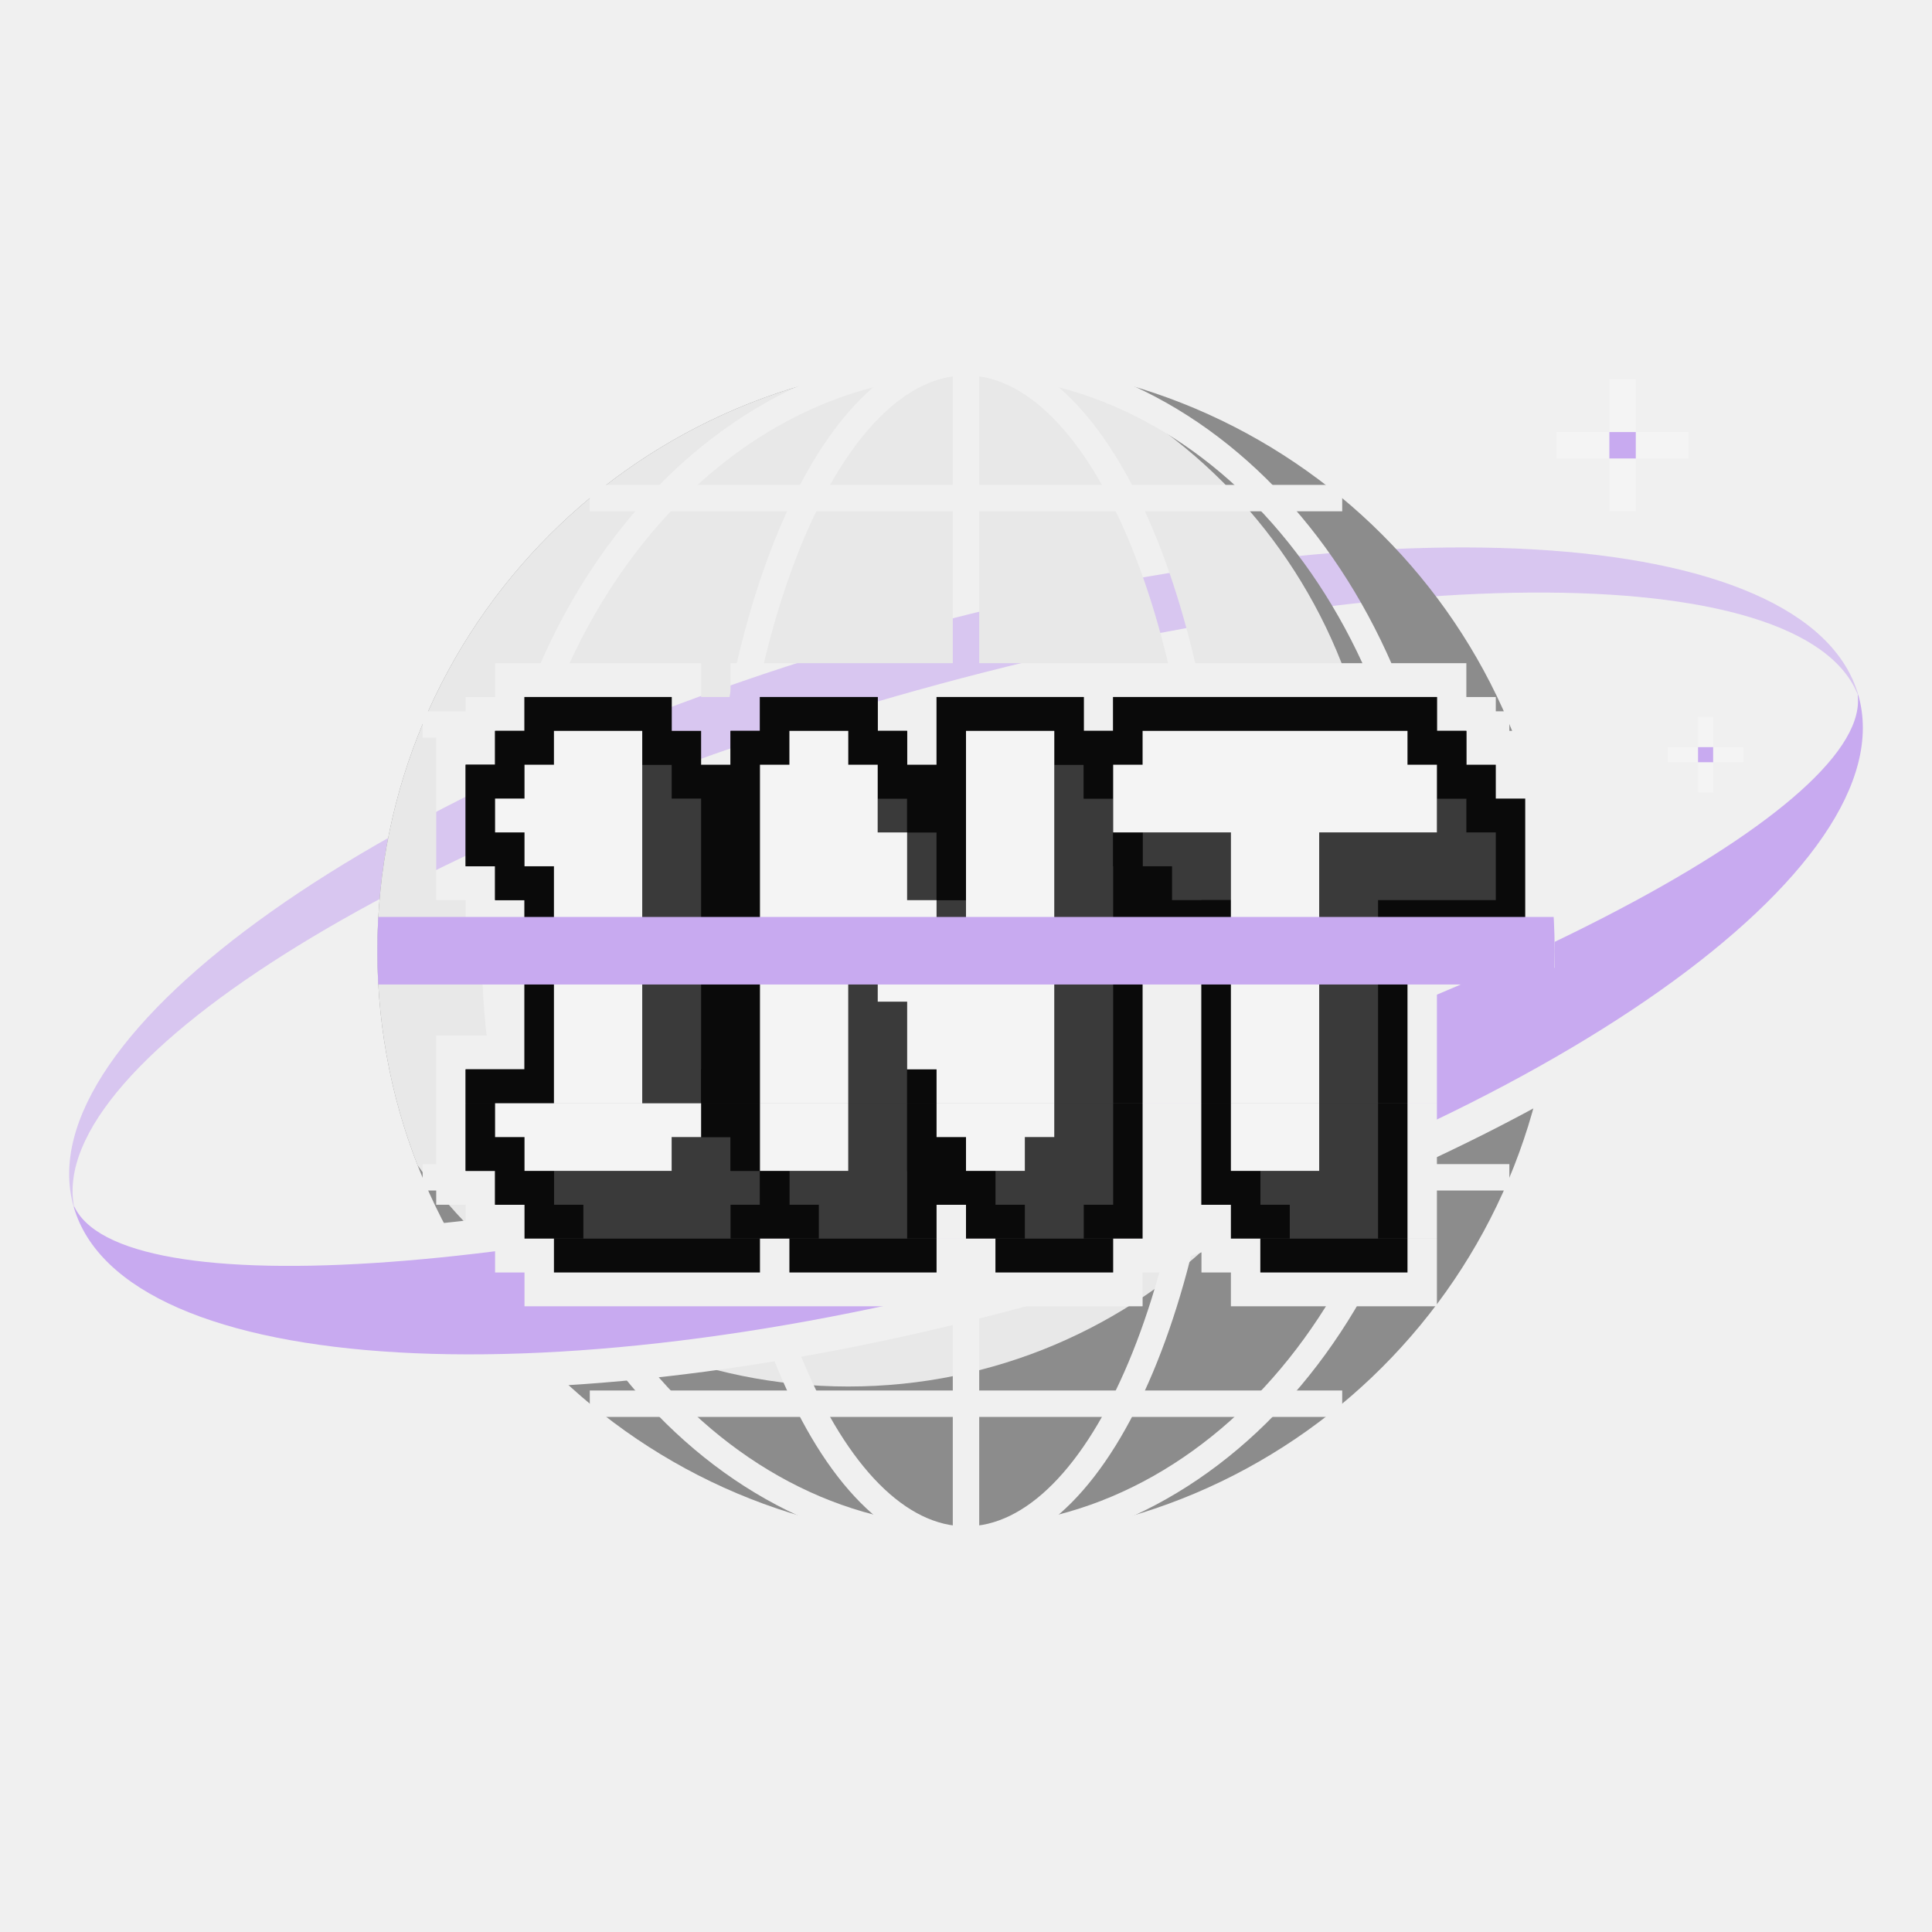
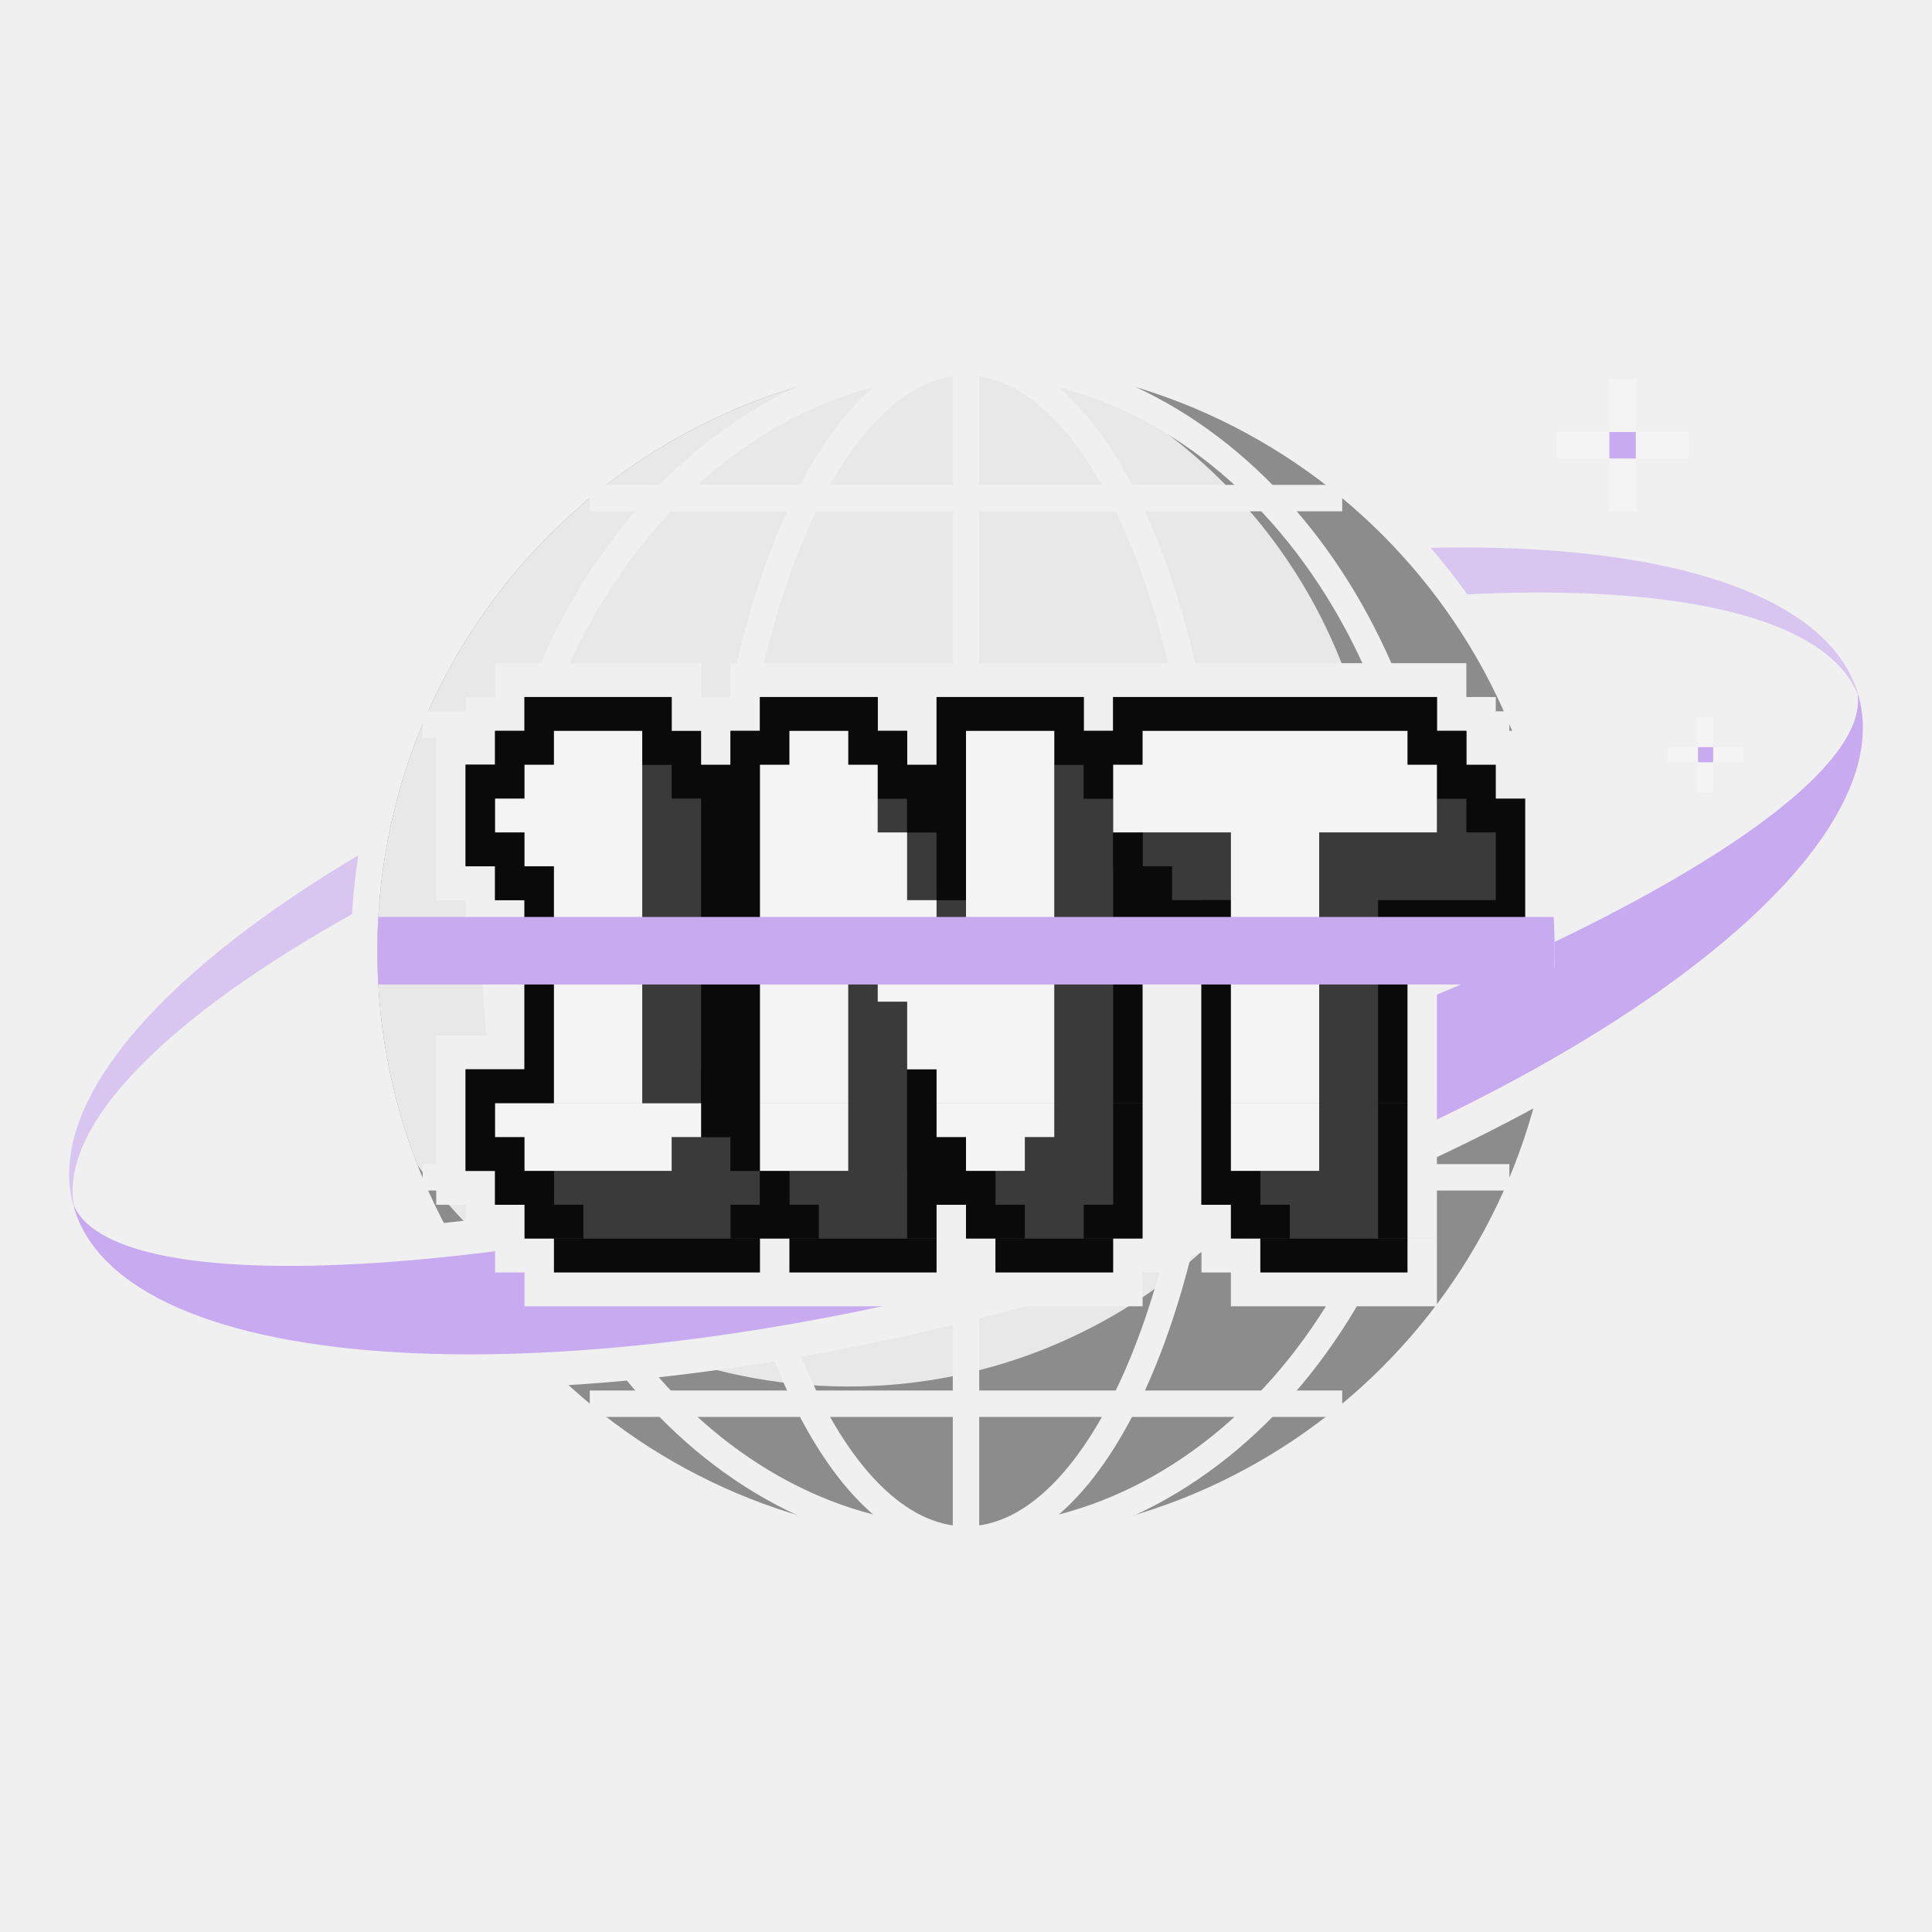
<svg xmlns="http://www.w3.org/2000/svg" viewBox="0 0 512 512" width="512" height="512">
  <defs>
    <clipPath id="loo">
      <rect x="-300" y="252" width="1112" height="600" transform="rotate(-16 256 252)" />
    </clipPath>
    <clipPath id="upo">
      <rect x="-300" y="-600" width="1112" height="852" transform="rotate(-16 256 252)" />
    </clipPath>
    <clipPath id="gdo">
      <circle cx="256" cy="252" r="156" />
    </clipPath>
    <mask id="gmo" maskUnits="userSpaceOnUse" x="0" y="0" width="512" height="512">
      <rect width="512" height="512" fill="#fff" />
      <g fill="none" stroke="#000" stroke-width="7">
        <line x1="256" y1="96" x2="256" y2="408" />
        <line x1="156.3" y1="132.0" x2="355.7" y2="132.0" />
        <line x1="112.0" y1="192.0" x2="400.0" y2="192.0" />
        <line x1="112.0" y1="312.0" x2="400.0" y2="312.0" />
        <line x1="156.3" y1="372.0" x2="355.7" y2="372.0" />
        <ellipse cx="256" cy="252" rx="65.5" ry="156" />
        <ellipse cx="256" cy="252" rx="124.8" ry="156" />
      </g>
      <g clip-path="url(#loo)" fill="#000" stroke="#000" stroke-width="18">
        <path d="M10 252A246 86 0 1 0 502 252A246 86 0 1 0 10 252ZM10 250A246 54 0 1 0 502 250A246 54 0 1 0 10 250Z" fill-rule="evenodd" transform="rotate(-16 256 252)" />
      </g>
      <path d="M131.20 175.75h54.60v8.97h-54.60zM193.60 175.75h195.00v8.97h-195.00zM123.40 184.72h273.00v8.97h-273.00zM115.60 193.69h288.60v8.97h-288.60zM115.60 202.66h296.40v8.97h-296.40zM115.60 211.63h296.40v8.97h-296.40zM115.60 220.60h296.40v8.97h-296.40zM115.60 229.57h296.40v8.97h-296.40zM123.40 238.54h288.60v8.97h-288.60zM131.20 247.51h280.80v8.97h-280.80zM131.20 256.49h249.60v8.97h-249.60zM131.20 265.45h249.60v8.97h-249.60zM115.60 274.42h265.20v8.97h-265.20zM115.60 283.39h265.20v8.97h-265.20zM115.60 292.37h265.20v8.97h-265.20zM115.60 301.33h265.20v8.97h-265.20zM115.60 310.30h265.20v8.97h-265.20zM123.40 319.27h257.40v8.97h-257.40zM131.20 328.25h179.40v8.97h-179.40zM318.40 328.25h62.40v8.97h-62.40zM139.00 337.21h163.80v8.97h-163.80zM326.20 337.21h54.60v8.97h-54.60z" fill="#000" />
    </mask>
    <mask id="smo" maskUnits="userSpaceOnUse" x="0" y="0" width="512" height="512">
      <rect width="512" height="512" fill="#fff" />
      <path d="M131.20 175.75h54.60v8.97h-54.60zM193.60 175.75h195.00v8.97h-195.00zM123.40 184.72h273.00v8.97h-273.00zM115.60 193.69h288.60v8.97h-288.60zM115.60 202.66h296.40v8.97h-296.40zM115.60 211.63h296.40v8.97h-296.40zM115.60 220.60h296.40v8.97h-296.40zM115.60 229.57h296.40v8.97h-296.40zM123.40 238.54h288.60v8.97h-288.60zM131.20 247.51h280.80v8.97h-280.80zM131.20 256.49h249.60v8.97h-249.60zM131.20 265.45h249.60v8.97h-249.60zM115.60 274.42h265.20v8.97h-265.20zM115.60 283.39h265.20v8.97h-265.20zM115.60 292.37h265.20v8.97h-265.20zM115.60 301.33h265.20v8.97h-265.20zM115.60 310.30h265.20v8.97h-265.20zM123.40 319.27h257.40v8.97h-257.40zM131.20 328.25h179.40v8.97h-179.40zM318.40 328.25h62.40v8.97h-62.40zM139.00 337.21h163.80v8.97h-163.80zM326.20 337.21h54.60v8.97h-54.60z" fill="#000" />
    </mask>
+     <mask id="bko" maskUnits="userSpaceOnUse" x="0" y="0" width="512" height="512">
+       <rect width="512" height="512" fill="#fff" />
+       <circle cx="256" cy="252" r="163" fill="#000" />
+     </mask>
  </defs>
-   <g clip-path="url(#upo)" fill="#c8aaf0" opacity="0.6">
-     <path d="M10 252A246 86 0 1 0 502 252A246 86 0 1 0 10 252ZM10 254A246 72 0 1 0 502 254A246 72 0 1 0 10 254Z" fill-rule="evenodd" transform="rotate(-16 256 252)" />
+   <g mask="url(#bko)">
+     <g clip-path="url(#upo)" fill="#c8aaf0" opacity="0.6">
+       <path d="M10 252A246 86 0 1 0 502 252A246 86 0 1 0 10 252ZM10 254A246 72 0 1 0 502 254A246 72 0 1 0 10 254Z" fill-rule="evenodd" transform="rotate(-16 256 252)" />
+     </g>
  </g>
  <g mask="url(#gmo)">
    <circle cx="256" cy="252" r="156" fill="#8c8c8c" />
    <g clip-path="url(#gdo)">
      <circle cx="224.8" cy="227.04" r="140.4" fill="#e8e8e8" />
    </g>
  </g>
  <g mask="url(#smo)">
    <g clip-path="url(#loo)" fill="#c8aaf0">
      <path d="M10 252A246 86 0 1 0 502 252A246 86 0 1 0 10 252ZM10 250A246 54 0 1 0 502 250A246 54 0 1 0 10 250Z" fill-rule="evenodd" transform="rotate(-16 256 252)" />
    </g>
  </g>
  <path d="M139.00 184.72h39.00v8.97h-39.00zM201.40 184.72h31.20v8.97h-31.20zM248.20 184.72h39.00v8.97h-39.00zM295.00 184.72h85.80v8.97h-85.80zM131.20 193.69h54.60v8.97h-54.60zM193.60 193.69h46.80v8.97h-46.80zM248.20 193.69h140.40v8.97h-140.40zM123.40 202.66h273.00v8.97h-273.00zM123.40 211.63h280.80v8.97h-280.80zM123.40 220.60h280.80v8.97h-280.80zM131.20 229.57h273.00v8.97h-273.00zM139.00 238.54h265.20v8.97h-265.20zM139.00 247.51h163.80v8.97h-163.80zM318.40 247.51h54.60v8.97h-54.60zM139.00 256.49h163.80v8.97h-163.80zM318.40 256.49h54.60v8.97h-54.60zM139.00 265.45h163.80v8.97h-163.80zM318.40 265.45h54.60v8.97h-54.60zM139.00 274.42h163.80v8.97h-163.80zM318.40 274.42h54.60v8.97h-54.60zM123.40 283.39h179.40v8.97h-179.40zM318.40 283.39h54.60v8.97h-54.60zM123.40 292.37h179.40v8.97h-179.40zM318.40 292.37h54.60v8.97h-54.60zM123.40 301.33h179.40v8.97h-179.40zM318.40 301.33h54.60v8.97h-54.60zM131.20 310.30h171.60v8.97h-171.60zM318.40 310.30h54.60v8.97h-54.60zM139.00 319.27h109.20v8.97h-109.20zM256.00 319.27h46.80v8.97h-46.80zM326.20 319.27h46.80v8.97h-46.80zM146.80 328.25h54.60v8.97h-54.60zM209.20 328.25h39.00v8.97h-39.00zM263.80 328.25h31.20v8.97h-31.20zM334.00 328.25h39.00v8.97h-39.00z" fill="#0a0a0a" />
  <path d="M170.20 202.66h7.80v8.97h-7.80zM279.40 202.66h7.80v8.97h-7.80zM170.20 211.63h15.60v8.97h-15.60zM232.60 211.63h7.80v8.97h-7.80zM279.40 211.63h15.60v8.97h-15.60zM380.80 211.63h7.80v8.97h-7.80zM170.20 220.60h15.60v8.97h-15.60zM240.40 220.60h7.80v8.97h-7.80zM279.40 220.60h15.60v8.97h-15.60zM302.80 220.60h23.40v8.97h-23.40zM349.60 220.60h46.80v8.97h-46.80zM170.20 229.57h15.60v8.97h-15.60zM240.40 229.57h7.80v8.97h-7.80zM279.40 229.57h15.60v8.97h-15.60zM310.60 229.57h15.60v8.97h-15.60zM349.60 229.57h46.80v8.97h-46.80zM170.20 238.54h15.60v8.97h-15.60zM248.20 238.54h7.80v8.97h-7.80zM279.40 238.54h15.60v8.97h-15.60zM349.60 238.54h15.60v8.97h-15.60zM170.20 247.51h15.60v8.97h-15.60zM224.80 247.51h7.80v8.97h-7.80zM279.40 247.51h15.60v8.97h-15.60zM349.60 247.51h15.60v8.97h-15.60zM170.20 256.49h15.60v8.97h-15.60zM224.80 256.49h7.80v8.97h-7.80zM279.40 256.49h15.60v8.97h-15.60zM349.60 256.49h15.60v8.97h-15.60zM170.20 265.45h15.60v8.97h-15.60zM224.80 265.45h15.60v8.97h-15.60zM279.40 265.45h15.60v8.97h-15.60zM349.60 265.45h15.60v8.97h-15.60zM170.20 274.42h15.60v8.97h-15.60zM224.80 274.42h15.60v8.97h-15.60zM279.40 274.42h15.60v8.97h-15.60zM349.60 274.42h15.60v8.97h-15.60zM170.20 283.39h15.60v8.97h-15.60zM224.80 283.39h15.60v8.97h-15.60zM279.40 283.39h15.60v8.97h-15.60zM349.60 283.39h15.60v8.97h-15.60zM224.80 292.37h15.60v8.97h-15.60zM279.40 292.37h15.60v8.97h-15.60zM349.60 292.37h15.60v8.97h-15.60zM178.00 301.33h15.60v8.97h-15.60zM224.80 301.33h15.60v8.97h-15.60zM271.60 301.33h23.40v8.97h-23.40zM349.60 301.33h15.60v8.97h-15.60zM146.80 310.30h54.60v8.97h-54.60zM209.20 310.30h31.20v8.97h-31.20zM263.80 310.30h31.20v8.97h-31.20zM334.00 310.30h31.20v8.97h-31.20zM154.60 319.27h39.00v8.97h-39.00zM217.00 319.27h23.40v8.97h-23.40zM271.60 319.27h15.60v8.97h-15.60zM341.80 319.27h23.40v8.97h-23.40z" fill="#3a3a3a" />
  <path d="M139.00 184.72h39.00v8.97h-39.00zM201.40 184.72h31.20v8.97h-31.20zM248.20 184.72h39.00v8.97h-39.00zM295.00 184.72h85.80v8.97h-85.80zM131.20 193.69h15.60v8.97h-15.60zM170.20 193.69h7.80v8.97h-7.80zM193.60 193.69h15.60v8.97h-15.60zM224.80 193.69h15.60v8.97h-15.60zM248.20 193.69h7.80v8.97h-7.80zM279.40 193.69h23.40v8.97h-23.40zM373.00 193.69h15.60v8.97h-15.60zM123.40 202.66h15.60v8.97h-15.60zM193.60 202.66h7.80v8.97h-7.80zM232.60 202.66h7.80v8.97h-7.80zM248.20 202.66h7.80v8.97h-7.80zM287.20 202.66h7.80v8.97h-7.80zM380.80 202.66h7.80v8.97h-7.80zM123.40 211.63h7.80v8.97h-7.80zM193.60 211.63h7.80v8.97h-7.80zM240.40 211.63h15.60v8.97h-15.60zM123.40 220.60h15.60v8.97h-15.60zM193.60 220.60h7.80v8.97h-7.80zM248.20 220.60h7.80v8.97h-7.80zM295.00 220.60h7.80v8.97h-7.80zM131.20 229.57h15.60v8.97h-15.60zM193.60 229.57h7.80v8.97h-7.80zM248.20 229.57h7.80v8.97h-7.80zM139.00 238.54h7.80v8.97h-7.80zM193.60 238.54h7.80v8.97h-7.80zM318.40 238.54h7.80v8.97h-7.80zM139.00 247.51h7.80v8.97h-7.80zM193.60 247.51h7.80v8.97h-7.80zM318.40 247.51h7.80v8.97h-7.80zM139.00 256.49h7.80v8.97h-7.80zM193.60 256.49h7.80v8.97h-7.80zM318.40 256.49h7.80v8.97h-7.80zM139.00 265.45h7.80v8.97h-7.80zM193.60 265.45h7.80v8.97h-7.80zM318.40 265.45h7.80v8.97h-7.80zM139.00 274.42h7.80v8.97h-7.80zM193.60 274.42h7.80v8.97h-7.80zM318.40 274.42h7.80v8.97h-7.80zM123.40 283.39h23.40v8.97h-23.40zM185.80 283.39h15.60v8.97h-15.60zM240.40 283.39h7.80v8.97h-7.80zM318.40 283.39h7.80v8.97h-7.80zM123.40 292.37h7.80v8.97h-7.80zM185.80 292.37h15.60v8.97h-15.60zM240.40 292.37h7.80v8.97h-7.80zM318.40 292.37h7.80v8.97h-7.80zM123.40 301.33h15.60v8.97h-15.60zM193.60 301.33h7.80v8.97h-7.80zM240.40 301.33h15.60v8.97h-15.60zM318.40 301.33h7.80v8.97h-7.80zM131.20 310.30h15.60v8.97h-15.60zM201.40 310.30h7.80v8.97h-7.80zM248.20 310.30h15.60v8.97h-15.60zM318.40 310.30h15.60v8.97h-15.60z" fill="#0a0a0a" />
  <path d="M146.80 193.69h23.40v8.97h-23.40zM209.20 193.69h15.60v8.97h-15.60zM256.00 193.69h23.40v8.97h-23.40zM302.80 193.69h70.20v8.97h-70.20zM139.00 202.66h31.20v8.97h-31.20zM201.40 202.66h31.20v8.97h-31.20zM256.00 202.66h23.40v8.97h-23.40zM295.00 202.66h85.80v8.97h-85.80zM131.20 211.63h39.00v8.97h-39.00zM201.40 211.63h31.20v8.97h-31.20zM256.00 211.63h23.40v8.97h-23.40zM295.00 211.63h85.80v8.97h-85.80zM139.00 220.60h31.20v8.97h-31.20zM201.40 220.60h39.00v8.97h-39.00zM256.00 220.60h23.40v8.97h-23.40zM326.20 220.60h23.40v8.97h-23.40zM146.80 229.57h23.40v8.97h-23.40zM201.40 229.57h39.00v8.97h-39.00zM256.00 229.57h23.40v8.97h-23.40zM326.20 229.57h23.40v8.97h-23.40zM146.80 238.54h23.40v8.97h-23.40zM201.40 238.54h46.80v8.97h-46.80zM256.00 238.54h23.40v8.97h-23.40zM326.20 238.54h23.40v8.97h-23.40zM146.80 256.49h23.40v8.97h-23.40zM201.40 256.49h23.40v8.97h-23.40zM232.60 256.49h46.80v8.97h-46.80zM326.20 256.49h23.40v8.97h-23.40zM146.80 265.45h23.40v8.97h-23.40zM201.40 265.45h23.40v8.97h-23.40zM240.40 265.45h39.00v8.97h-39.00zM326.20 265.45h23.40v8.97h-23.40zM146.80 274.42h23.40v8.97h-23.40zM201.40 274.42h23.40v8.97h-23.40zM240.40 274.42h39.00v8.97h-39.00zM326.20 274.42h23.40v8.97h-23.40zM146.80 283.39h23.40v8.97h-23.40zM201.40 283.39h23.40v8.97h-23.40zM248.20 283.39h31.20v8.97h-31.20zM326.20 283.39h23.40v8.97h-23.40zM131.20 292.37h54.60v8.97h-54.60zM201.40 292.37h23.40v8.97h-23.40zM248.20 292.37h31.20v8.97h-31.20zM326.20 292.37h23.40v8.97h-23.40zM139.00 301.33h39.00v8.97h-39.00zM201.40 301.33h23.40v8.97h-23.40zM256.00 301.33h15.60v8.97h-15.60zM326.20 301.33h23.40v8.97h-23.40z" fill="#f4f4f4" />
  <path d="M146.80 247.51h23.40v8.97h-23.40zM201.40 247.51h23.40v8.97h-23.40zM232.60 247.51h46.80v8.97h-46.80zM326.20 247.51h23.40v8.97h-23.40z" fill="#c8aaf0" />
  <g clip-path="url(#gdo)">
    <rect x="100" y="243.0" width="312" height="17.9" fill="#c8aaf0" />
  </g>
  <path d="M426.50 100.50h7.00v7.00h-7.00zM426.50 107.50h7.00v7.00h-7.00zM412.50 114.50h35.00v7.00h-35.00zM426.50 121.50h7.00v7.00h-7.00zM426.50 128.50h7.00v7.00h-7.00z" fill="#f4f4f4" />
  <rect x="426.5" y="114.5" width="7" height="7" fill="#c8aaf0" />
  <path d="M450.00 190.00h4.00v4.00h-4.00zM450.00 194.00h4.00v4.00h-4.00zM442.00 198.00h20.00v4.00h-20.00zM450.00 202.00h4.00v4.00h-4.00zM450.00 206.00h4.00v4.00h-4.00z" fill="#f4f4f4" />
  <rect x="450.0" y="198.0" width="4" height="4" fill="#c8aaf0" />
</svg>
